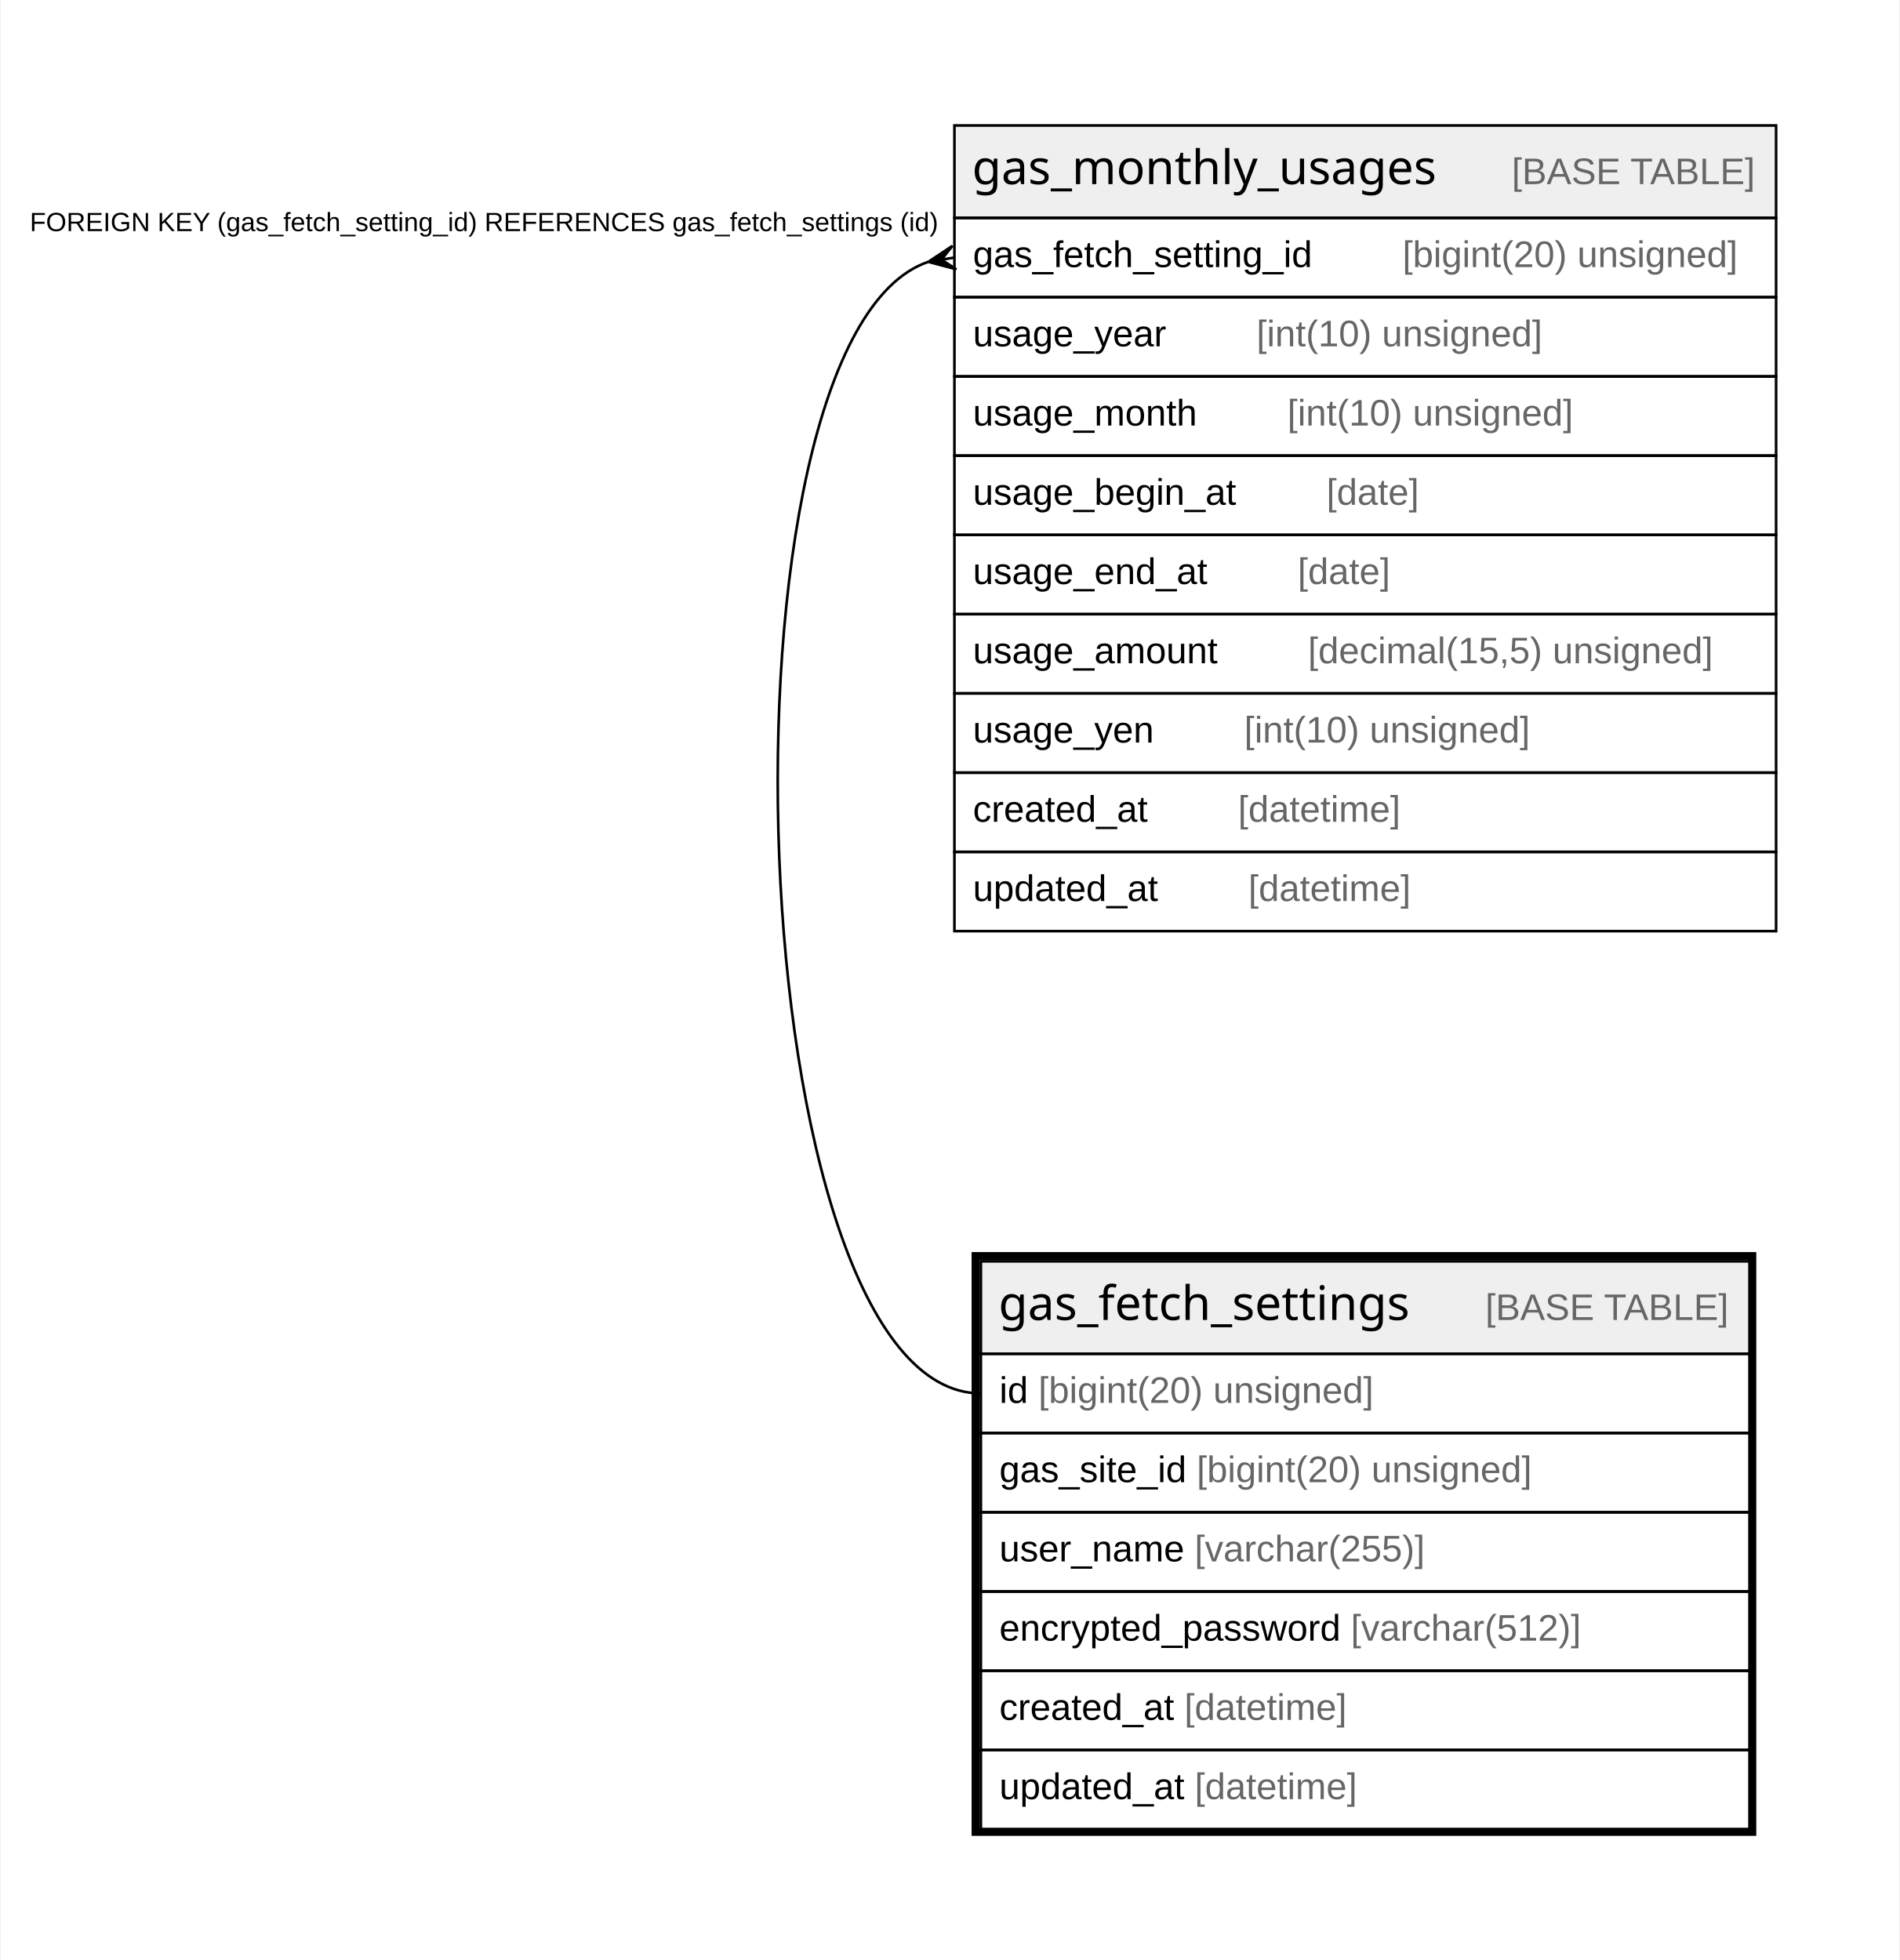
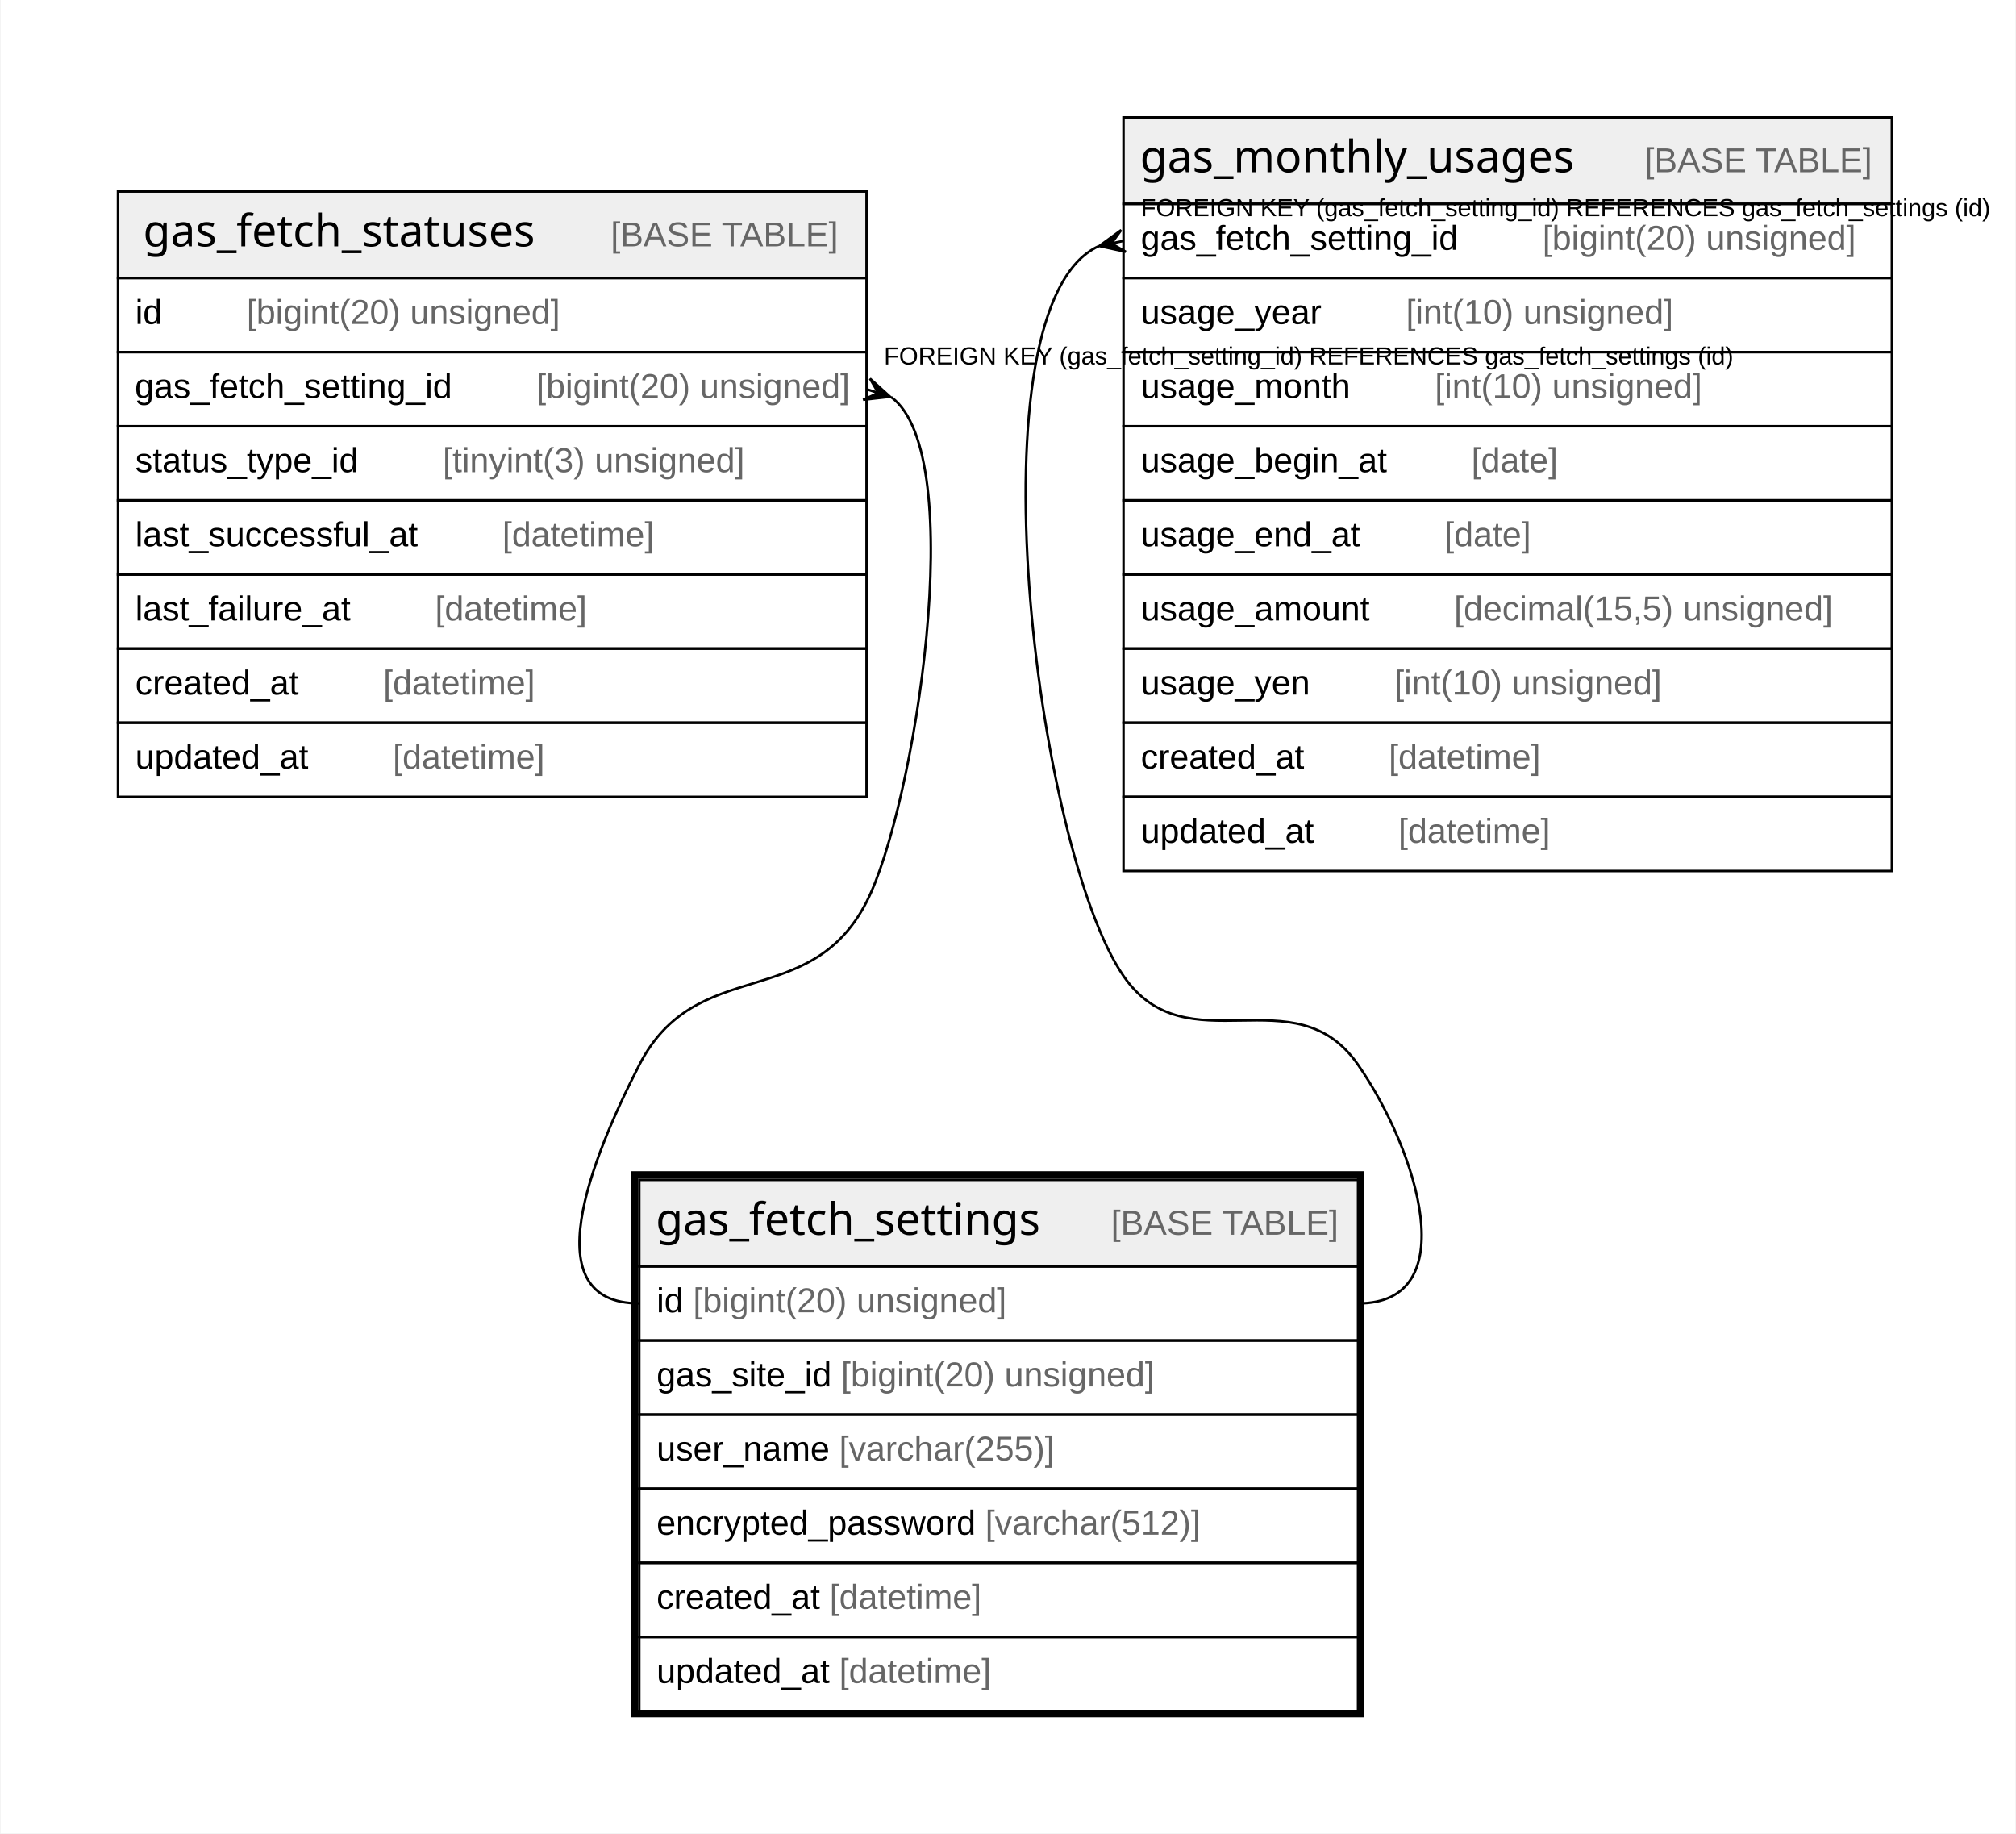
- <svg xmlns="http://www.w3.org/2000/svg" width="719pt" height="742pt" viewBox="0.00 0.00 718.50 742.00">
+ <svg xmlns="http://www.w3.org/2000/svg" width="816pt" height="742pt" viewBox="0.00 0.00 815.50 742.00">
  <g id="graph0" class="graph" transform="scale(1 1) rotate(0) translate(4 738)">
-     <polygon fill="#ffffff" stroke="transparent" points="-4,4 -4,-738 714.5,-738 714.5,4 -4,4" />
+     <polygon fill="#ffffff" stroke="transparent" points="-4,4 -4,-738 811.5,-738 811.5,4 -4,4" />
    <g id="node1" class="node">
-       <polygon fill="#efefef" stroke="transparent" points="367,-225.5 367,-260.5 658,-260.5 658,-225.5 367,-225.5" />
-       <polygon fill="none" stroke="#000000" points="367,-225.5 367,-260.5 658,-260.5 658,-225.5 367,-225.5" />
-       <text text-anchor="start" x="373.687" y="-238.3" font-family="Arial Bold" font-size="18.00" fill="#000000">gas_fetch_settings</text>
-       <text text-anchor="start" x="523.745" y="-238.3" font-family="Arial" font-size="14.00" fill="#000000">    </text>
-       <text text-anchor="start" x="557.95" y="-238.3" font-family="Arial" font-size="14.00" fill="#666666">[BASE TABLE]</text>
-       <polygon fill="none" stroke="#000000" points="367,-195.5 367,-225.5 658,-225.5 658,-195.5 367,-195.5" />
-       <text text-anchor="start" x="374" y="-206.9" font-family="Arial" font-size="14.00" fill="#000000">id </text>
-       <text text-anchor="start" x="388.78" y="-206.9" font-family="Arial" font-size="14.00" fill="#666666">[bigint(20) unsigned]</text>
-       <polygon fill="none" stroke="#000000" points="367,-165.5 367,-195.5 658,-195.5 658,-165.5 367,-165.5" />
-       <text text-anchor="start" x="374" y="-176.9" font-family="Arial" font-size="14.00" fill="#000000">gas_site_id </text>
-       <text text-anchor="start" x="448.69" y="-176.9" font-family="Arial" font-size="14.00" fill="#666666">[bigint(20) unsigned]</text>
-       <polygon fill="none" stroke="#000000" points="367,-135.5 367,-165.5 658,-165.5 658,-135.5 367,-135.5" />
-       <text text-anchor="start" x="374" y="-146.9" font-family="Arial" font-size="14.00" fill="#000000">user_name </text>
-       <text text-anchor="start" x="447.907" y="-146.9" font-family="Arial" font-size="14.00" fill="#666666">[varchar(255)]</text>
-       <polygon fill="none" stroke="#000000" points="367,-105.5 367,-135.5 658,-135.5 658,-105.5 367,-105.5" />
-       <text text-anchor="start" x="374" y="-116.9" font-family="Arial" font-size="14.00" fill="#000000">encrypted_password </text>
-       <text text-anchor="start" x="507.035" y="-116.9" font-family="Arial" font-size="14.00" fill="#666666">[varchar(512)]</text>
-       <polygon fill="none" stroke="#000000" points="367,-75.5 367,-105.5 658,-105.5 658,-75.5 367,-75.5" />
-       <text text-anchor="start" x="374" y="-86.9" font-family="Arial" font-size="14.00" fill="#000000">created_at </text>
-       <text text-anchor="start" x="444.028" y="-86.9" font-family="Arial" font-size="14.00" fill="#666666">[datetime]</text>
-       <polygon fill="none" stroke="#000000" points="367,-45.5 367,-75.5 658,-75.5 658,-45.5 367,-45.5" />
-       <text text-anchor="start" x="374" y="-56.9" font-family="Arial" font-size="14.00" fill="#000000">updated_at </text>
-       <text text-anchor="start" x="447.933" y="-56.9" font-family="Arial" font-size="14.00" fill="#666666">[datetime]</text>
-       <polygon fill="none" stroke="#000000" stroke-width="3" points="365,-44.5 365,-262.5 659,-262.5 659,-44.5 365,-44.5" />
+       <polygon fill="#efefef" stroke="transparent" points="254.5,-225.5 254.5,-260.5 545.5,-260.5 545.5,-225.5 254.5,-225.5" />
+       <polygon fill="none" stroke="#000000" points="254.5,-225.5 254.5,-260.5 545.5,-260.5 545.5,-225.5 254.5,-225.5" />
+       <text text-anchor="start" x="261.187" y="-238.3" font-family="Arial Bold" font-size="18.00" fill="#000000">gas_fetch_settings</text>
+       <text text-anchor="start" x="411.245" y="-238.3" font-family="Arial" font-size="14.00" fill="#000000">    </text>
+       <text text-anchor="start" x="445.45" y="-238.3" font-family="Arial" font-size="14.00" fill="#666666">[BASE TABLE]</text>
+       <polygon fill="none" stroke="#000000" points="254.5,-195.5 254.5,-225.5 545.5,-225.5 545.5,-195.5 254.5,-195.5" />
+       <text text-anchor="start" x="261.5" y="-206.9" font-family="Arial" font-size="14.00" fill="#000000">id </text>
+       <text text-anchor="start" x="276.28" y="-206.9" font-family="Arial" font-size="14.00" fill="#666666">[bigint(20) unsigned]</text>
+       <polygon fill="none" stroke="#000000" points="254.5,-165.5 254.5,-195.5 545.5,-195.5 545.5,-165.5 254.5,-165.5" />
+       <text text-anchor="start" x="261.5" y="-176.9" font-family="Arial" font-size="14.00" fill="#000000">gas_site_id </text>
+       <text text-anchor="start" x="336.19" y="-176.9" font-family="Arial" font-size="14.00" fill="#666666">[bigint(20) unsigned]</text>
+       <polygon fill="none" stroke="#000000" points="254.5,-135.5 254.5,-165.5 545.5,-165.5 545.5,-135.5 254.5,-135.5" />
+       <text text-anchor="start" x="261.5" y="-146.9" font-family="Arial" font-size="14.00" fill="#000000">user_name </text>
+       <text text-anchor="start" x="335.407" y="-146.9" font-family="Arial" font-size="14.00" fill="#666666">[varchar(255)]</text>
+       <polygon fill="none" stroke="#000000" points="254.5,-105.5 254.5,-135.5 545.5,-135.5 545.5,-105.5 254.5,-105.5" />
+       <text text-anchor="start" x="261.5" y="-116.9" font-family="Arial" font-size="14.00" fill="#000000">encrypted_password </text>
+       <text text-anchor="start" x="394.535" y="-116.9" font-family="Arial" font-size="14.00" fill="#666666">[varchar(512)]</text>
+       <polygon fill="none" stroke="#000000" points="254.5,-75.5 254.5,-105.5 545.5,-105.5 545.5,-75.5 254.5,-75.5" />
+       <text text-anchor="start" x="261.5" y="-86.9" font-family="Arial" font-size="14.00" fill="#000000">created_at </text>
+       <text text-anchor="start" x="331.528" y="-86.9" font-family="Arial" font-size="14.00" fill="#666666">[datetime]</text>
+       <polygon fill="none" stroke="#000000" points="254.5,-45.5 254.5,-75.5 545.5,-75.5 545.5,-45.5 254.5,-45.5" />
+       <text text-anchor="start" x="261.5" y="-56.9" font-family="Arial" font-size="14.00" fill="#000000">updated_at </text>
+       <text text-anchor="start" x="335.433" y="-56.9" font-family="Arial" font-size="14.00" fill="#666666">[datetime]</text>
+       <polygon fill="none" stroke="#000000" stroke-width="3" points="252.5,-44.5 252.5,-262.5 546.5,-262.5 546.5,-44.5 252.5,-44.5" />
    </g>
    <g id="node2" class="node">
-       <polygon fill="#efefef" stroke="transparent" points="357,-655.5 357,-690.5 668,-690.5 668,-655.5 357,-655.5" />
-       <polygon fill="none" stroke="#000000" points="357,-655.5 357,-690.5 668,-690.5 668,-655.5 357,-655.5" />
-       <text text-anchor="start" x="363.688" y="-668.3" font-family="Arial Bold" font-size="18.00" fill="#000000">gas_monthly_usages</text>
-       <text text-anchor="start" x="533.744" y="-668.3" font-family="Arial" font-size="14.00" fill="#000000">    </text>
-       <text text-anchor="start" x="567.949" y="-668.3" font-family="Arial" font-size="14.00" fill="#666666">[BASE TABLE]</text>
-       <polygon fill="none" stroke="#000000" points="357,-625.5 357,-655.5 668,-655.5 668,-625.5 357,-625.5" />
-       <text text-anchor="start" x="364" y="-636.9" font-family="Arial" font-size="14.00" fill="#000000">gas_fetch_setting_id    </text>
-       <text text-anchor="start" x="526.589" y="-636.9" font-family="Arial" font-size="14.00" fill="#666666">[bigint(20) unsigned]</text>
-       <polygon fill="none" stroke="#000000" points="357,-595.5 357,-625.5 668,-625.5 668,-595.5 357,-595.5" />
-       <text text-anchor="start" x="364" y="-606.9" font-family="Arial" font-size="14.00" fill="#000000">usage_year    </text>
-       <text text-anchor="start" x="471.344" y="-606.9" font-family="Arial" font-size="14.00" fill="#666666">[int(10) unsigned]</text>
-       <polygon fill="none" stroke="#000000" points="357,-565.5 357,-595.5 668,-595.5 668,-565.5 357,-565.5" />
-       <text text-anchor="start" x="364" y="-576.9" font-family="Arial" font-size="14.00" fill="#000000">usage_month    </text>
-       <text text-anchor="start" x="483.017" y="-576.9" font-family="Arial" font-size="14.00" fill="#666666">[int(10) unsigned]</text>
-       <polygon fill="none" stroke="#000000" points="357,-535.5 357,-565.5 668,-565.5 668,-535.5 357,-535.5" />
-       <text text-anchor="start" x="364" y="-546.9" font-family="Arial" font-size="14.00" fill="#000000">usage_begin_at    </text>
-       <text text-anchor="start" x="497.811" y="-546.9" font-family="Arial" font-size="14.00" fill="#666666">[date]</text>
-       <polygon fill="none" stroke="#000000" points="357,-505.5 357,-535.5 668,-535.5 668,-505.5 357,-505.5" />
-       <text text-anchor="start" x="364" y="-516.9" font-family="Arial" font-size="14.00" fill="#000000">usage_end_at    </text>
-       <text text-anchor="start" x="486.921" y="-516.9" font-family="Arial" font-size="14.00" fill="#666666">[date]</text>
-       <polygon fill="none" stroke="#000000" points="357,-475.5 357,-505.5 668,-505.5 668,-475.5 357,-475.5" />
-       <text text-anchor="start" x="364" y="-486.9" font-family="Arial" font-size="14.00" fill="#000000">usage_amount    </text>
-       <text text-anchor="start" x="490.799" y="-486.9" font-family="Arial" font-size="14.00" fill="#666666">[decimal(15,5) unsigned]</text>
-       <polygon fill="none" stroke="#000000" points="357,-445.5 357,-475.5 668,-475.5 668,-445.5 357,-445.5" />
-       <text text-anchor="start" x="364" y="-456.9" font-family="Arial" font-size="14.00" fill="#000000">usage_yen    </text>
-       <text text-anchor="start" x="466.683" y="-456.9" font-family="Arial" font-size="14.00" fill="#666666">[int(10) unsigned]</text>
-       <polygon fill="none" stroke="#000000" points="357,-415.5 357,-445.5 668,-445.5 668,-415.5 357,-415.5" />
-       <text text-anchor="start" x="364" y="-426.9" font-family="Arial" font-size="14.00" fill="#000000">created_at    </text>
-       <text text-anchor="start" x="464.342" y="-426.9" font-family="Arial" font-size="14.00" fill="#666666">[datetime]</text>
-       <polygon fill="none" stroke="#000000" points="357,-385.5 357,-415.5 668,-415.5 668,-385.5 357,-385.5" />
-       <text text-anchor="start" x="364" y="-396.9" font-family="Arial" font-size="14.00" fill="#000000">updated_at    </text>
-       <text text-anchor="start" x="468.247" y="-396.9" font-family="Arial" font-size="14.00" fill="#666666">[datetime]</text>
+       <polygon fill="#efefef" stroke="transparent" points="43.5,-625.5 43.5,-660.5 346.5,-660.5 346.5,-625.5 43.5,-625.5" />
+       <polygon fill="none" stroke="#000000" points="43.5,-625.5 43.5,-660.5 346.5,-660.5 346.5,-625.5 43.5,-625.5" />
+       <text text-anchor="start" x="53.684" y="-638.3" font-family="Arial Bold" font-size="18.00" fill="#000000">gas_fetch_statuses</text>
+       <text text-anchor="start" x="208.748" y="-638.3" font-family="Arial" font-size="14.00" fill="#000000">    </text>
+       <text text-anchor="start" x="242.953" y="-638.3" font-family="Arial" font-size="14.00" fill="#666666">[BASE TABLE]</text>
+       <polygon fill="none" stroke="#000000" points="43.5,-595.5 43.5,-625.5 346.5,-625.5 346.5,-595.5 43.5,-595.5" />
+       <text text-anchor="start" x="50.5" y="-606.9" font-family="Arial" font-size="14.00" fill="#000000">id    </text>
+       <text text-anchor="start" x="95.594" y="-606.9" font-family="Arial" font-size="14.00" fill="#666666">[bigint(20) unsigned]</text>
+       <polygon fill="none" stroke="#000000" points="43.5,-565.5 43.5,-595.5 346.5,-595.5 346.5,-565.5 43.5,-565.5" />
+       <text text-anchor="start" x="50.3" y="-576.9" font-family="Arial" font-size="14.00" fill="#000000">gas_fetch_setting_id    </text>
+       <text text-anchor="start" x="212.888" y="-576.9" font-family="Arial" font-size="14.00" fill="#666666">[bigint(20) unsigned]</text>
+       <polygon fill="none" stroke="#000000" points="43.5,-535.5 43.5,-565.5 346.5,-565.5 346.5,-535.5 43.5,-535.5" />
+       <text text-anchor="start" x="50.5" y="-546.9" font-family="Arial" font-size="14.00" fill="#000000">status_type_id    </text>
+       <text text-anchor="start" x="174.961" y="-546.9" font-family="Arial" font-size="14.00" fill="#666666">[tinyint(3) unsigned]</text>
+       <polygon fill="none" stroke="#000000" points="43.5,-505.5 43.5,-535.5 346.5,-535.5 346.5,-505.5 43.5,-505.5" />
+       <text text-anchor="start" x="50.5" y="-516.9" font-family="Arial" font-size="14.00" fill="#000000">last_successful_at    </text>
+       <text text-anchor="start" x="199.068" y="-516.9" font-family="Arial" font-size="14.00" fill="#666666">[datetime]</text>
+       <polygon fill="none" stroke="#000000" points="43.5,-475.5 43.5,-505.5 346.5,-505.5 346.5,-475.5 43.5,-475.5" />
+       <text text-anchor="start" x="50.5" y="-486.9" font-family="Arial" font-size="14.00" fill="#000000">last_failure_at    </text>
+       <text text-anchor="start" x="171.835" y="-486.9" font-family="Arial" font-size="14.00" fill="#666666">[datetime]</text>
+       <polygon fill="none" stroke="#000000" points="43.5,-445.5 43.5,-475.5 346.5,-475.5 346.5,-445.5 43.5,-445.5" />
+       <text text-anchor="start" x="50.5" y="-456.9" font-family="Arial" font-size="14.00" fill="#000000">created_at    </text>
+       <text text-anchor="start" x="150.842" y="-456.9" font-family="Arial" font-size="14.00" fill="#666666">[datetime]</text>
+       <polygon fill="none" stroke="#000000" points="43.5,-415.5 43.5,-445.5 346.5,-445.5 346.5,-415.5 43.5,-415.5" />
+       <text text-anchor="start" x="50.5" y="-426.9" font-family="Arial" font-size="14.00" fill="#000000">updated_at    </text>
+       <text text-anchor="start" x="154.747" y="-426.9" font-family="Arial" font-size="14.00" fill="#666666">[datetime]</text>
    </g>
    <g id="edge1" class="edge">
-       <path fill="none" stroke="#000000" d="M347.052,-638.856C262.253,-609.987 274.872,-210.5 367,-210.5" />
-       <polygon fill="#000000" stroke="#000000" points="347.134,-638.87 356.266,-644.94 352.067,-639.685 357,-640.5 357,-640.5 357,-640.5 352.067,-639.685 357.734,-636.06 347.134,-638.87 347.134,-638.87" />
-       <text text-anchor="start" x="7.026" y="-650.5" font-family="Arial" font-size="10.00" fill="#000000">FOREIGN KEY (gas_fetch_setting_id) REFERENCES gas_fetch_settings (id)</text>
+       <path fill="none" stroke="#000000" d="M356.452,-577.3C388.528,-554.031 365.83,-410.657 346.5,-373 323.519,-328.231 277.481,-351.769 254.5,-307 234.914,-268.844 211.611,-210.5 254.5,-210.5" />
+       <polygon fill="#000000" stroke="#000000" points="356.02,-577.439 345.123,-576.216 351.26,-578.97 346.5,-580.5 346.5,-580.5 346.5,-580.5 351.26,-578.97 347.877,-584.784 356.02,-577.439 356.02,-577.439" />
+       <text text-anchor="start" x="353.526" y="-590.5" font-family="Arial" font-size="10.00" fill="#000000">FOREIGN KEY (gas_fetch_setting_id) REFERENCES gas_fetch_settings (id)</text>
+     </g>
+     <g id="node3" class="node">
+       <polygon fill="#efefef" stroke="transparent" points="450.5,-655.5 450.5,-690.5 761.5,-690.5 761.5,-655.5 450.5,-655.5" />
+       <polygon fill="none" stroke="#000000" points="450.5,-655.5 450.5,-690.5 761.5,-690.5 761.5,-655.5 450.5,-655.5" />
+       <text text-anchor="start" x="457.188" y="-668.3" font-family="Arial Bold" font-size="18.00" fill="#000000">gas_monthly_usages</text>
+       <text text-anchor="start" x="627.244" y="-668.3" font-family="Arial" font-size="14.00" fill="#000000">    </text>
+       <text text-anchor="start" x="661.449" y="-668.3" font-family="Arial" font-size="14.00" fill="#666666">[BASE TABLE]</text>
+       <polygon fill="none" stroke="#000000" points="450.5,-625.5 450.5,-655.5 761.5,-655.5 761.5,-625.5 450.5,-625.5" />
+       <text text-anchor="start" x="457.5" y="-636.9" font-family="Arial" font-size="14.00" fill="#000000">gas_fetch_setting_id    </text>
+       <text text-anchor="start" x="620.089" y="-636.9" font-family="Arial" font-size="14.00" fill="#666666">[bigint(20) unsigned]</text>
+       <polygon fill="none" stroke="#000000" points="450.5,-595.5 450.5,-625.5 761.5,-625.5 761.5,-595.5 450.5,-595.5" />
+       <text text-anchor="start" x="457.5" y="-606.9" font-family="Arial" font-size="14.00" fill="#000000">usage_year    </text>
+       <text text-anchor="start" x="564.844" y="-606.9" font-family="Arial" font-size="14.00" fill="#666666">[int(10) unsigned]</text>
+       <polygon fill="none" stroke="#000000" points="450.5,-565.5 450.5,-595.5 761.5,-595.5 761.5,-565.5 450.5,-565.5" />
+       <text text-anchor="start" x="457.5" y="-576.9" font-family="Arial" font-size="14.00" fill="#000000">usage_month    </text>
+       <text text-anchor="start" x="576.517" y="-576.9" font-family="Arial" font-size="14.00" fill="#666666">[int(10) unsigned]</text>
+       <polygon fill="none" stroke="#000000" points="450.5,-535.5 450.5,-565.5 761.5,-565.5 761.5,-535.5 450.5,-535.5" />
+       <text text-anchor="start" x="457.5" y="-546.9" font-family="Arial" font-size="14.00" fill="#000000">usage_begin_at    </text>
+       <text text-anchor="start" x="591.311" y="-546.9" font-family="Arial" font-size="14.00" fill="#666666">[date]</text>
+       <polygon fill="none" stroke="#000000" points="450.5,-505.5 450.5,-535.5 761.5,-535.5 761.5,-505.5 450.5,-505.5" />
+       <text text-anchor="start" x="457.5" y="-516.9" font-family="Arial" font-size="14.00" fill="#000000">usage_end_at    </text>
+       <text text-anchor="start" x="580.421" y="-516.9" font-family="Arial" font-size="14.00" fill="#666666">[date]</text>
+       <polygon fill="none" stroke="#000000" points="450.5,-475.5 450.5,-505.5 761.5,-505.5 761.5,-475.5 450.5,-475.5" />
+       <text text-anchor="start" x="457.5" y="-486.9" font-family="Arial" font-size="14.00" fill="#000000">usage_amount    </text>
+       <text text-anchor="start" x="584.299" y="-486.9" font-family="Arial" font-size="14.00" fill="#666666">[decimal(15,5) unsigned]</text>
+       <polygon fill="none" stroke="#000000" points="450.5,-445.5 450.5,-475.5 761.5,-475.5 761.5,-445.5 450.5,-445.5" />
+       <text text-anchor="start" x="457.5" y="-456.9" font-family="Arial" font-size="14.00" fill="#000000">usage_yen    </text>
+       <text text-anchor="start" x="560.183" y="-456.9" font-family="Arial" font-size="14.00" fill="#666666">[int(10) unsigned]</text>
+       <polygon fill="none" stroke="#000000" points="450.5,-415.5 450.5,-445.5 761.5,-445.5 761.5,-415.5 450.5,-415.5" />
+       <text text-anchor="start" x="457.5" y="-426.9" font-family="Arial" font-size="14.00" fill="#000000">created_at    </text>
+       <text text-anchor="start" x="557.842" y="-426.9" font-family="Arial" font-size="14.00" fill="#666666">[datetime]</text>
+       <polygon fill="none" stroke="#000000" points="450.5,-385.5 450.5,-415.5 761.5,-415.5 761.5,-385.5 450.5,-385.5" />
+       <text text-anchor="start" x="457.5" y="-396.9" font-family="Arial" font-size="14.00" fill="#000000">updated_at    </text>
+       <text text-anchor="start" x="561.747" y="-396.9" font-family="Arial" font-size="14.00" fill="#666666">[datetime]</text>
+     </g>
+     <g id="edge2" class="edge">
+       <path fill="none" stroke="#000000" d="M440.489,-638.389C387.538,-614.476 414.992,-394.428 450.5,-343 476.154,-305.844 519.846,-344.156 545.5,-307 569.868,-271.706 588.389,-210.5 545.5,-210.5" />
+       <polygon fill="#000000" stroke="#000000" points="440.715,-638.437 449.572,-644.903 445.608,-639.469 450.5,-640.5 450.5,-640.5 450.5,-640.5 445.608,-639.469 451.428,-636.097 440.715,-638.437 440.715,-638.437" />
+       <text text-anchor="start" x="457.526" y="-650.5" font-family="Arial" font-size="10.00" fill="#000000">FOREIGN KEY (gas_fetch_setting_id) REFERENCES gas_fetch_settings (id)</text>
    </g>
  </g>
</svg>
